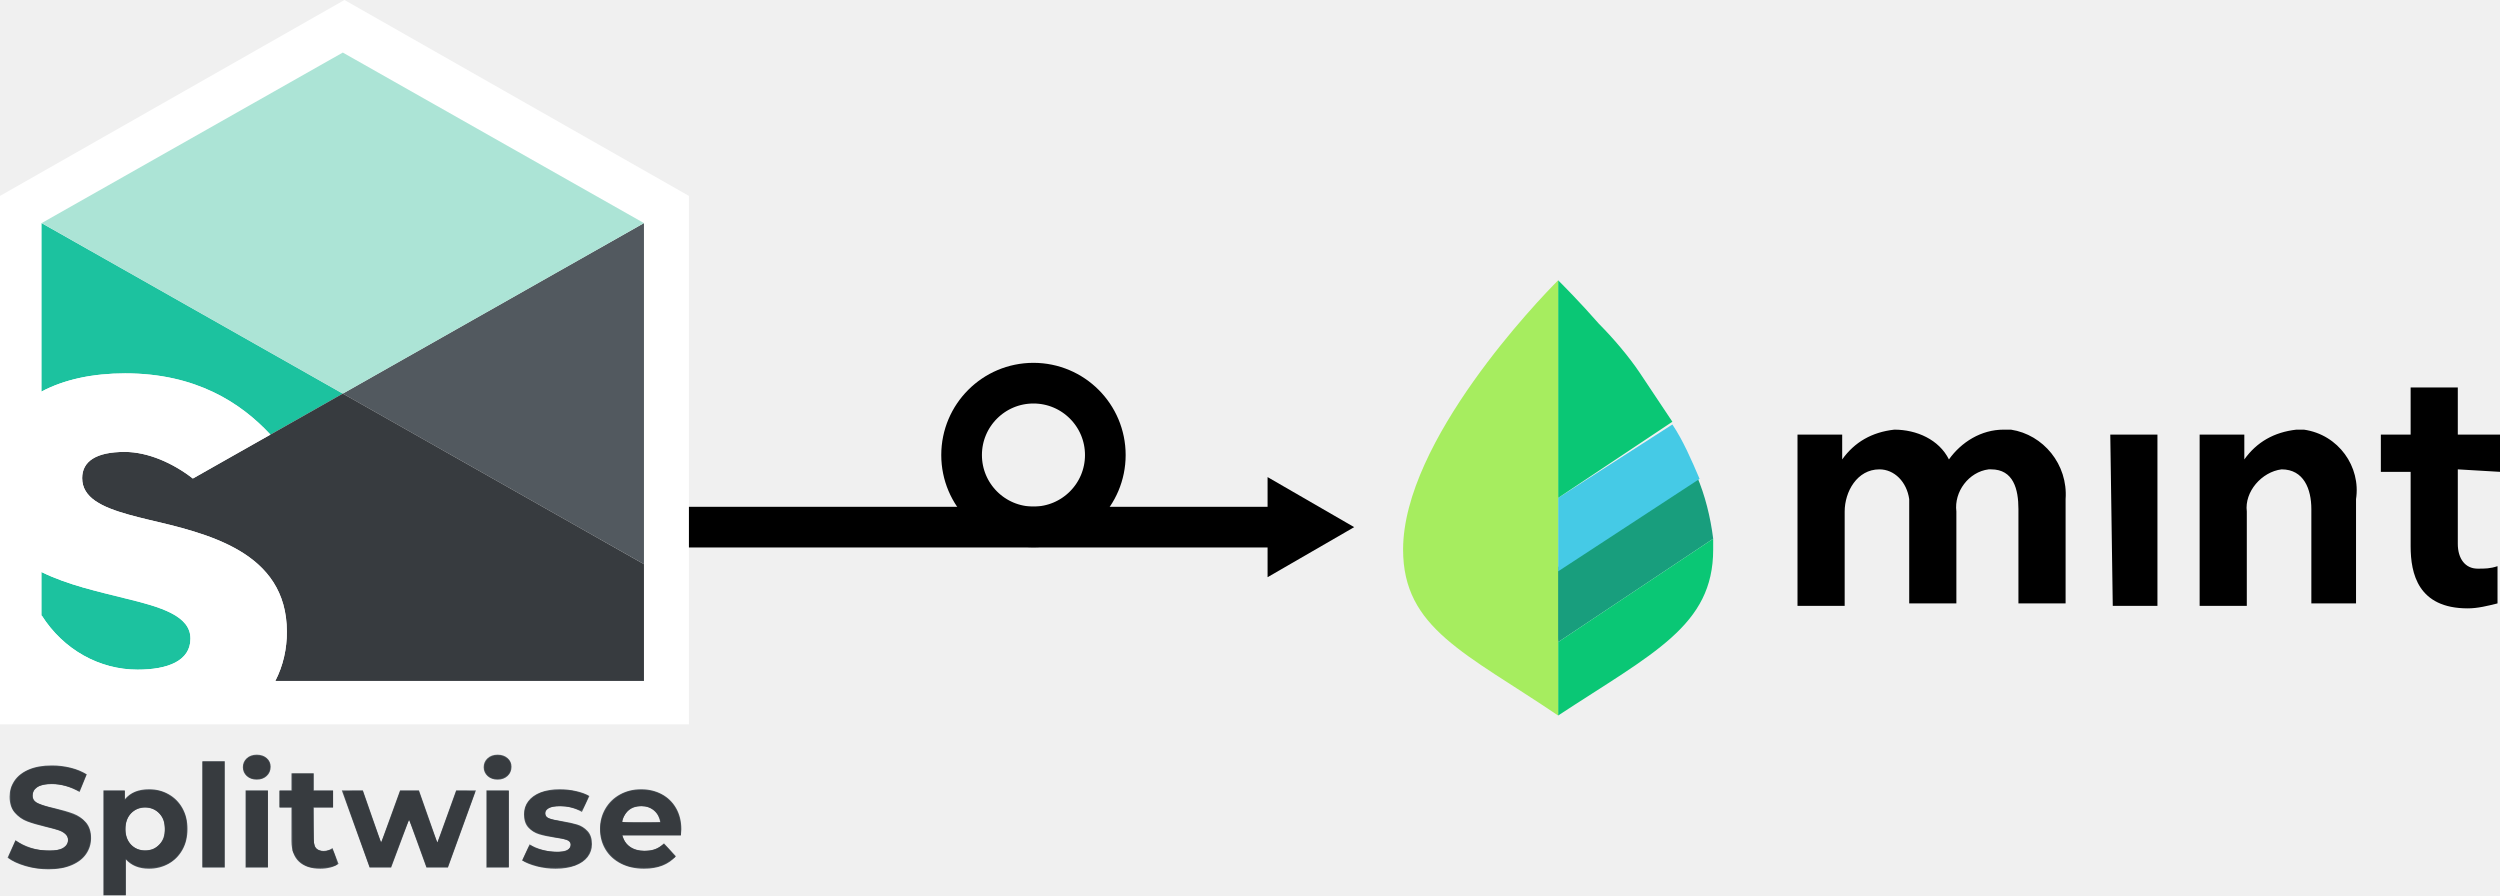
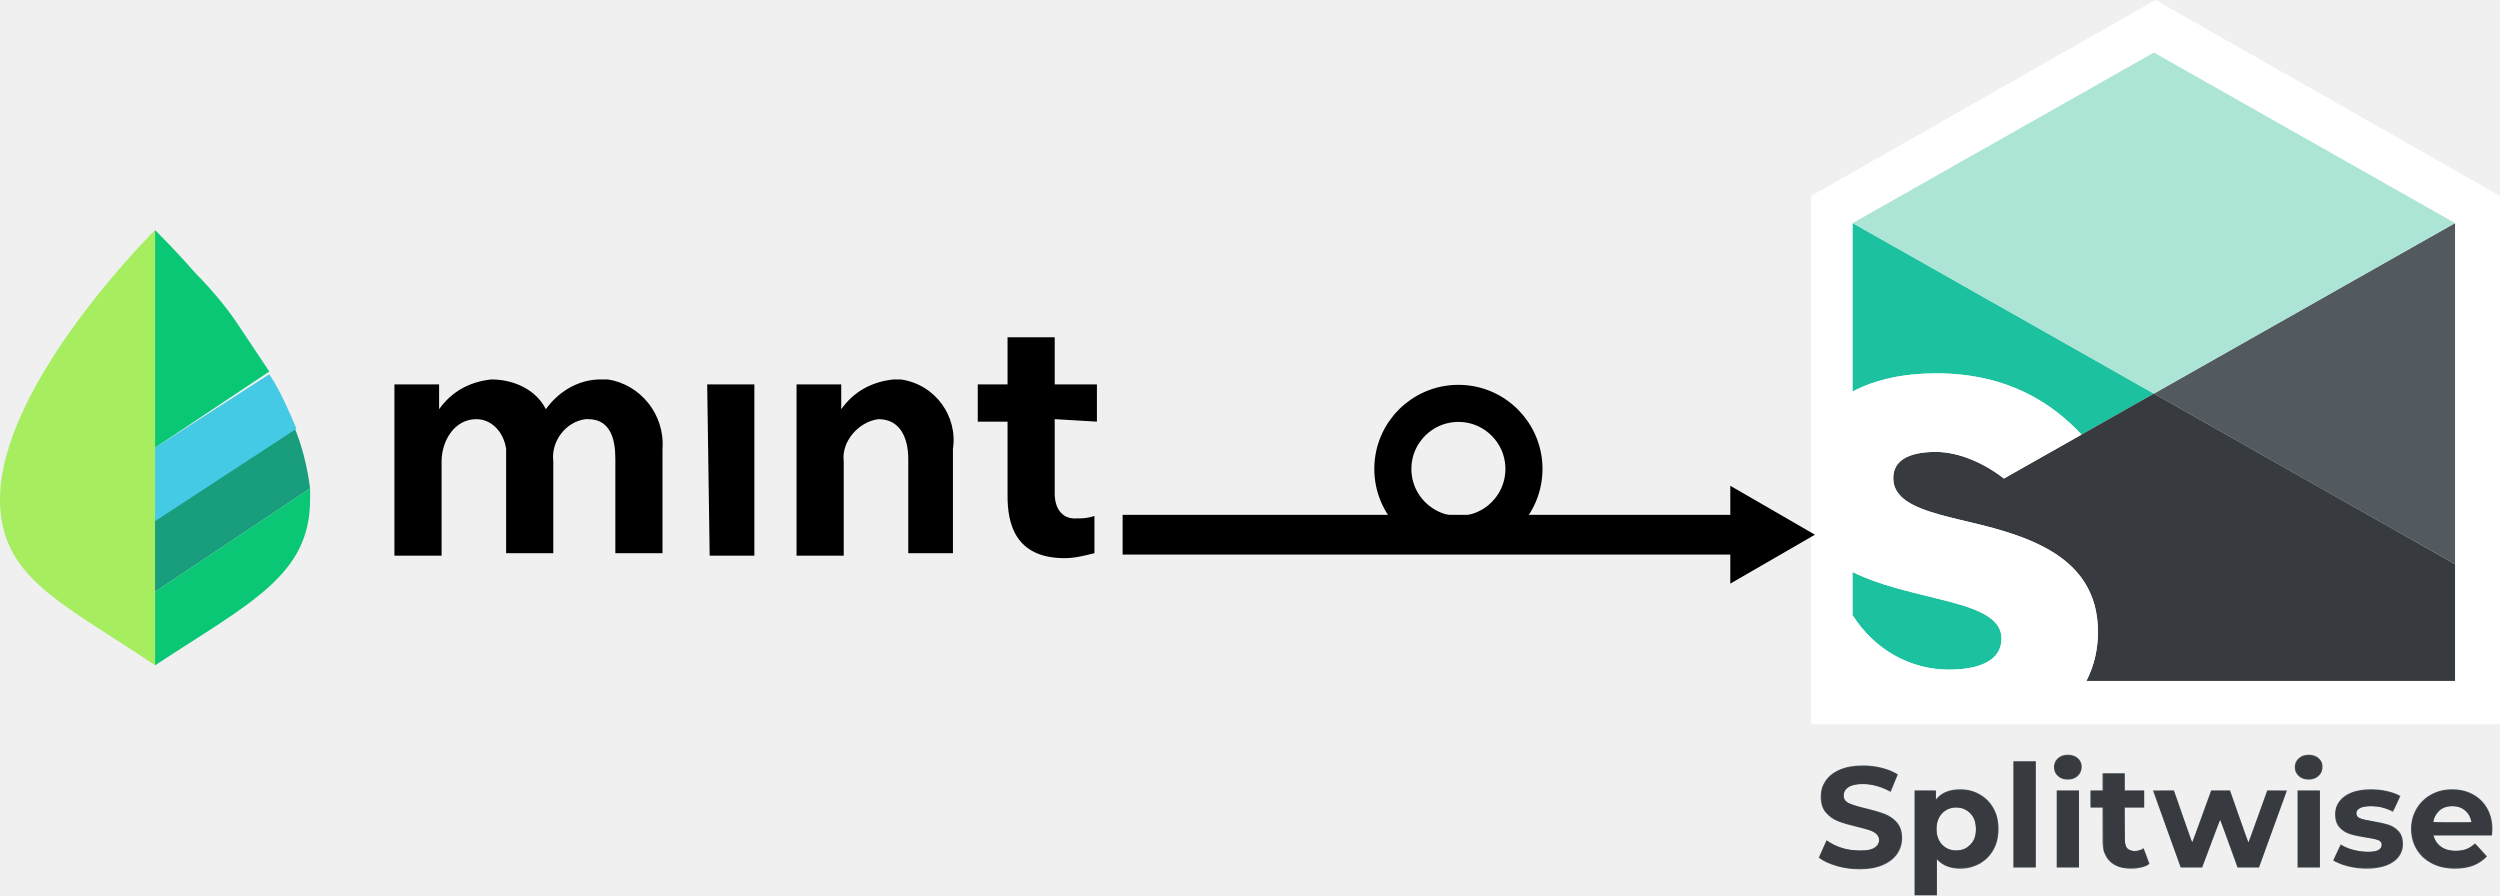
<svg xmlns="http://www.w3.org/2000/svg" width="184.447mm" height="66.062mm" viewBox="0 0 184.447 66.062" version="1.1" id="svg8">
  <defs id="defs2">
+     <marker orient="auto" refY="0.0" refX="0.0" id="marker6689" style="overflow:visible">
+       <path id="path6687" d="M 5.77,0.0 L -2.88,5.0 L -2.88,-5.0 L 5.77,0.0 z " style="fill-rule:evenodd;stroke:#000000;stroke-width:1pt;stroke-opacity:1;fill:#000000;fill-opacity:1" transform="scale(0.2)" />
+     </marker>
    <marker orient="auto" refY="0.0" refX="0.0" id="TriangleOutS" style="overflow:visible">
      <path id="path5446" d="M 5.77,0.0 L -2.88,5.0 L -2.88,-5.0 L 5.77,0.0 z " style="fill-rule:evenodd;stroke:#000000;stroke-width:1pt;stroke-opacity:1;fill:#000000;fill-opacity:1" transform="scale(0.2)" />
    </marker>
    <marker orient="auto" refY="0.0" refX="0.0" id="Tail" style="overflow:visible">
      <g id="g5346" transform="scale(-1.2)" style="stroke:#000000;stroke-opacity:1;fill:#000000;fill-opacity:1">
        <path id="path5334" d="M -3.805,-3.959 L 0.544,0" style="fill:#000000;fill-rule:evenodd;stroke:#000000;stroke-width:0.8;stroke-linecap:round;stroke-opacity:1;fill-opacity:1" />
        <path id="path5336" d="M -1.287,-3.959 L 3.062,0" style="fill:#000000;fill-rule:evenodd;stroke:#000000;stroke-width:0.8;stroke-linecap:round;stroke-opacity:1;fill-opacity:1" />
        <path id="path5338" d="M 1.305,-3.959 L 5.654,0" style="fill:#000000;fill-rule:evenodd;stroke:#000000;stroke-width:0.8;stroke-linecap:round;stroke-opacity:1;fill-opacity:1" />
        <path id="path5340" d="M -3.805,4.178 L 0.544,0.22" style="fill:#000000;fill-rule:evenodd;stroke:#000000;stroke-width:0.8;stroke-linecap:round;stroke-opacity:1;fill-opacity:1" />
        <path id="path5342" d="M -1.287,4.178 L 3.062,0.22" style="fill:#000000;fill-rule:evenodd;stroke:#000000;stroke-width:0.8;stroke-linecap:round;stroke-opacity:1;fill-opacity:1" />
        <path id="path5344" d="M 1.305,4.178 L 5.654,0.22" style="fill:#000000;fill-rule:evenodd;stroke:#000000;stroke-width:0.8;stroke-linecap:round;stroke-opacity:1;fill-opacity:1" />
      </g>
    </marker>
    <marker orient="auto" refY="0.0" refX="0.0" id="TriangleOutL" style="overflow:visible">
      <path id="path5440" d="M 5.77,0.0 L -2.88,5.0 L -2.88,-5.0 L 5.77,0.0 z " style="fill-rule:evenodd;stroke:#000000;stroke-width:1pt;stroke-opacity:1;fill:#000000;fill-opacity:1" transform="scale(0.8)" />
    </marker>
    <marker orient="auto" refY="0" refX="0" id="Arrow1Send" style="overflow:visible">
      <path id="path5313" d="M 0,0 5,-5 -12.5,0 5,5 Z" style="fill:#000000;fill-opacity:1;fill-rule:evenodd;stroke:#000000;stroke-width:1pt;stroke-opacity:1" transform="matrix(-0.2,0,0,-0.2,-1.2,0)" />
    </marker>
    <marker orient="auto" refY="0" refX="0" id="Arrow1Lend" style="overflow:visible">
      <path id="path5301" d="M 0,0 5,-5 -12.5,0 5,5 Z" style="fill:#000000;fill-opacity:1;fill-rule:evenodd;stroke:#000000;stroke-width:1pt;stroke-opacity:1" transform="matrix(-0.8,0,0,-0.8,-10,0)" />
    </marker>
    <marker orient="auto" refY="0" refX="0" id="Arrow2Lstart" style="overflow:visible">
      <path id="path5316" style="fill:#000000;fill-opacity:1;fill-rule:evenodd;stroke:#000000;stroke-width:0.625;stroke-linejoin:round;stroke-opacity:1" d="M 8.719,4.034 -2.207,0.016 8.719,-4.002 c -1.745,2.372 -1.735,5.617 -6e-7,8.035 z" transform="matrix(1.1,0,0,1.1,1.1,0)" />
    </marker>
  </defs>
  <g id="layer1" transform="translate(-11.7257,-45.28009)">
    <g style="fill:none;fill-rule:evenodd;stroke:none;stroke-width:1" id="logo-stroke" transform="matrix(0.2645833,0,0,0.2645833,28.29031,46.04217)" />
-     <g style="fill:none;fill-rule:evenodd;stroke:none;stroke-width:1" id="sw" transform="matrix(0.2645833,0,0,0.2645833,12.15073,48.95259)">
+     <g style="fill:none;fill-rule:evenodd;stroke:none;stroke-width:1" id="sw" transform="matrix(0.2645833,0,0,0.2645833,145.7696,48.95259)">
      <g id="logo/primary" transform="translate(10,0.5)">
        <g id="g3791">
-           <polygon style="stroke:#ffffff;stroke-width:25" id="bg" points="0.894,175.107 0.894,47.521 84.446,0 168,47.521 168,175.107 " />
+           <polygon style="stroke:#ffffff;stroke-width:25" id="bg" points="0.894,47.521 84.446,0 168,47.521 168,175.107 0.894,175.107 " />
          <path style="fill:#1cc29f" d="M 63.801,106.807 83.981,95.381 -1.1914894e-4,47.828 V 94.789 C 6.293,91.462 14.223,89.73 23.302,89.73 c 19.768,0 32.279,8.234 40.499,17.077" id="Fill-1" />
          <path style="fill:#1cc29f" d="m 26.748,172.353 c 8.412,0 14.754,-2.433 14.754,-8.654 0,-6.356 -8.135,-8.79 -18.201,-11.224 -7.493,-1.883 -16.093,-3.771 -23.301,-7.333 v 12.065 C 6.067,166.81 16.133,172.353 26.748,172.353" id="Fill-4" />
          <polygon style="fill:#52595f" id="Fill-6" points="167.962,142.933 167.962,47.828 83.981,95.381 " />
-           <polygon style="fill:#ace4d6" id="Fill-9" points="83.981,0.275 -0,47.828 83.981,95.38 167.96,47.828 " />
+           <polygon style="fill:#ace4d6" id="Fill-9" points="83.981,95.38 167.96,47.828 83.981,0.275 -0,47.828 " />
          <path style="fill:#373b3f" d="M 83.98,95.38 63.8,106.807 42.168,119.057 c -5.527,-4.311 -12.557,-7.42 -19.004,-7.42 -7.86,0 -11.859,2.567 -11.859,7.302 0,5.477 5.47,8.088 13.049,10.204 1.591,0.444 3.268,0.868 5.014,1.29 16.684,3.922 39.021,8.925 39.021,31.372 0,4.713 -1.012,9.409 -3.228,13.694 H 167.96 v -32.566 z" id="Fill-12" />
          <path style="fill:#ffffff" d="m 29.368,130.433 c -1.746,-0.422 -3.423,-0.846 -5.014,-1.29 -7.579,-2.116 -13.049,-4.727 -13.049,-10.204 0,-4.735 3.999,-7.302 11.859,-7.302 6.447,0 13.477,3.11 19.004,7.42 L 63.8,106.807 C 55.579,97.963 43.069,89.729 23.301,89.729 c -9.08,0 -17.007,1.732 -23.301,5.06 v 48.144 2.21 C 7.207,148.704 15.808,150.591 23.301,152.474 c 10.065,2.435 18.201,4.868 18.201,11.225 0,6.221 -6.343,8.654 -14.754,8.654 -10.616,0 -20.682,-5.544 -26.748,-15.146 v 18.291 H 65.162 c 2.216,-4.285 3.228,-8.982 3.228,-13.694 0,-22.447 -22.337,-27.452 -39.021,-31.372" id="Fill-14" />
        </g>
      </g>
      <g id="g5276" transform="translate(-5.484702,-14.14214)">
        <g transform="translate(5.99246,210.7038)" id="assets/wordmark/primary" style="fill:#ffffff">
          <g id="Group-16">
            <path style="fill:#52595f;fill-opacity:1" id="Combined-Shape" d="m 4.981,31.06 c -2.066,-0.6 -3.727,-1.38 -4.98,-2.34 l 2.201,-4.88 c 1.199,0.88 2.625,1.587 4.279,2.12 1.652,0.534 3.307,0.8 4.959,0.8 1.842,0 3.201,-0.273 4.08,-0.82 0.881,-0.546 1.32,-1.274 1.32,-2.18 0,-0.667 -0.259,-1.221 -0.779,-1.66 -0.519,-0.44 -1.187,-0.793 -2,-1.061 -0.814,-0.265 -1.914,-0.559 -3.301,-0.879 -2.133,-0.506 -3.879,-1.013 -5.24,-1.52 -1.359,-0.507 -2.525,-1.32 -3.5,-2.44 -0.973,-1.12 -1.459,-2.614 -1.459,-4.48 0,-1.627 0.44,-3.1 1.32,-4.42 0.879,-1.32 2.205,-2.366 3.981,-3.14 1.771,-0.773 3.939,-1.161 6.5,-1.161 1.785,0 3.531,0.214 5.238,0.641 1.707,0.427 3.201,1.04 4.481,1.84 l -2,4.92 c -2.586,-1.466 -5.174,-2.2 -7.76,-2.2 -1.815,0 -3.154,0.294 -4.02,0.88 -0.867,0.586 -1.3,1.36 -1.3,2.32 0,0.96 0.5,1.674 1.5,2.139 1,0.468 2.527,0.928 4.58,1.381 2.132,0.507 3.88,1.014 5.24,1.52 1.359,0.507 2.525,1.307 3.5,2.4 0.972,1.094 1.461,2.574 1.461,4.44 0,1.6 -0.447,3.06 -1.342,4.38 -0.893,1.32 -2.232,2.367 -4.02,3.14 -1.787,0.773 -3.959,1.16 -6.519,1.16 -2.213,0 -4.354,-0.3 -6.42,-0.9 z m 37.32,-6 c 1.027,-1.08 1.541,-2.526 1.541,-4.34 0,-1.813 -0.514,-3.26 -1.541,-4.34 -1.025,-1.08 -2.34,-1.62 -3.939,-1.62 -1.6,0 -2.915,0.54 -3.94,1.62 -1.027,1.08 -1.541,2.527 -1.541,4.34 0,1.814 0.514,3.26 1.541,4.34 1.025,1.08 2.34,1.62 3.94,1.62 1.599,0 2.914,-0.54 3.939,-1.62 z m 2.6,-14.04 c 1.64,0.92 2.927,2.214 3.861,3.88 0.934,1.667 1.4,3.607 1.4,5.82 0,2.214 -0.466,4.153 -1.4,5.819 -0.934,1.667 -2.221,2.96 -3.861,3.881 -1.639,0.92 -3.459,1.38 -5.459,1.38 -2.746,0 -4.907,-0.866 -6.481,-2.6 v 10.04 h -6.24 v -29.28 h 5.961 v 2.48 c 1.547,-1.866 3.799,-2.8 6.76,-2.8 2,0 3.82,0.46 5.459,1.38 z m 9.419,20.46 v -29.68 h 6.24 v 29.68 z m 12.04,0 v -21.52 h 6.24 v 21.52 z m 0.32,-25.52 c -0.719,-0.667 -1.08,-1.493 -1.08,-2.481 0,-0.986 0.361,-1.813 1.08,-2.48 0.721,-0.666 1.654,-1 2.801,-1 1.146,0 2.08,0.32 2.798,0.961 0.721,0.64 1.081,1.439 1.081,2.399 0,1.04 -0.36,1.901 -1.081,2.58 -0.718,0.68 -1.652,1.021 -2.798,1.021 -1.147,0 -2.08,-0.334 -2.801,-1 z M 92.279,30.44 c -0.613,0.454 -1.365,0.794 -2.26,1.021 -0.892,0.225 -1.834,0.339 -2.82,0.339 -2.559,0 -4.539,-0.653 -5.94,-1.96 -1.4,-1.306 -2.099,-3.226 -2.099,-5.76 v -9.32 h -3.32 V 9.961 h 3.32 V 5.2 h 6.24 v 4.761 h 5.359 v 4.799 h -5.359 V 24 c 0,0.907 0.233,1.607 0.699,2.1 0.467,0.493 1.127,0.74 1.981,0.74 0.986,0 1.826,-0.266 2.519,-0.8 z m 38.318,-20.479 -7.801,21.52 h -6 l -4.84,-13.361 -5,13.361 h -6 l -7.759,-21.52 h 5.88 l 5.081,14.56 5.279,-14.56 h 5.279 l 5.121,14.56 5.24,-14.56 z m 2.92,21.52 v -21.52 h 6.24 v 21.52 z m 0.32,-25.52 c -0.719,-0.667 -1.08,-1.493 -1.08,-2.481 0,-0.986 0.361,-1.813 1.08,-2.48 0.721,-0.666 1.654,-1 2.801,-1 1.146,0 2.08,0.32 2.799,0.961 0.72,0.64 1.08,1.439 1.08,2.399 0,1.04 -0.36,1.901 -1.08,2.58 -0.719,0.68 -1.653,1.021 -2.799,1.021 -1.147,0 -2.08,-0.334 -2.801,-1 z m 13.719,25.18 c -1.707,-0.44 -3.066,-0.993 -4.08,-1.66 l 2.08,-4.481 c 0.961,0.615 2.121,1.115 3.48,1.5 1.36,0.388 2.694,0.58 4,0.58 2.641,0 3.961,-0.652 3.961,-1.96 0,-0.612 -0.361,-1.052 -1.08,-1.319 -0.72,-0.266 -1.828,-0.493 -3.32,-0.681 -1.76,-0.265 -3.215,-0.573 -4.361,-0.919 -1.147,-0.346 -2.139,-0.96 -2.979,-1.84 -0.84,-0.88 -1.26,-2.133 -1.26,-3.76 0,-1.36 0.393,-2.566 1.18,-3.62 0.785,-1.053 1.934,-1.873 3.44,-2.46 1.505,-0.586 3.287,-0.88 5.339,-0.88 1.52,0 3.034,0.167 4.541,0.5 1.506,0.334 2.752,0.794 3.739,1.38 l -2.078,4.44 c -1.895,-1.066 -3.961,-1.6 -6.202,-1.6 -1.334,0 -2.334,0.186 -3,0.56 -0.666,0.373 -1,0.854 -1,1.44 0,0.667 0.36,1.134 1.08,1.4 0.721,0.267 1.868,0.52 3.44,0.76 1.76,0.294 3.201,0.606 4.32,0.94 1.121,0.333 2.094,0.94 2.92,1.82 0.826,0.88 1.24,2.107 1.24,3.68 0,1.333 -0.4,2.52 -1.199,3.56 -0.801,1.04 -1.967,1.847 -3.5,2.42 -1.535,0.573 -3.353,0.86 -5.461,0.86 -1.787,0 -3.533,-0.221 -5.24,-0.66 z m 25.602,-15.58 c -0.961,0.8 -1.547,1.894 -1.76,3.28 h 10.6 c -0.215,-1.36 -0.801,-2.446 -1.76,-3.26 -0.961,-0.813 -2.135,-1.22 -3.521,-1.22 -1.413,0 -2.6,0.4 -3.559,1.2 z m 14.6,6.92 h -16.282 c 0.295,1.334 0.987,2.387 2.08,3.16 1.094,0.774 2.454,1.16 4.081,1.16 1.121,0 2.113,-0.167 2.98,-0.5 0.867,-0.333 1.674,-0.86 2.42,-1.58 l 3.32,3.6 c -2.027,2.32 -4.986,3.48 -8.881,3.48 -2.425,0 -4.572,-0.473 -6.439,-1.42 -1.867,-0.946 -3.307,-2.26 -4.32,-3.94 -1.014,-1.68 -1.52,-3.586 -1.52,-5.72 0,-2.106 0.5,-4.007 1.5,-5.7 1,-1.693 2.373,-3.013 4.121,-3.96 1.746,-0.946 3.699,-1.42 5.86,-1.42 2.105,0 4.013,0.453 5.72,1.359 1.705,0.908 3.045,2.207 4.02,3.901 0.972,1.693 1.459,3.66 1.459,5.9 0,0.08 -0.039,0.64 -0.119,1.68 z" />
            <path transform="translate(-45.92401,-397.0177)" id="path5240" d="m 53.632,428.563 c -2.567,-0.431 -5.77,-1.594 -7.063,-2.564 -0.434,-0.326 -0.418,-0.428 0.34,-2.103 0.438,-0.968 0.895,-2.014 1.016,-2.323 l 0.22,-0.563 1.208,0.738 c 2.079,1.271 4.19,1.838 7.338,1.972 3.212,0.137 4.702,-0.232 5.61,-1.386 0.757,-0.962 0.675,-2.348 -0.187,-3.151 -1.01,-0.942 -1.302,-1.054 -5.745,-2.216 -4.661,-1.219 -5.853,-1.694 -7.373,-2.939 -1.733,-1.42 -2.22,-2.576 -2.222,-5.277 -0.002,-2.049 0.072,-2.406 0.748,-3.626 1.861,-3.36 5.461,-4.966 10.993,-4.904 3.226,0.036 5.878,0.595 8.058,1.7 l 1.288,0.653 -0.403,0.942 c -0.222,0.518 -0.636,1.539 -0.92,2.268 -0.284,0.729 -0.593,1.326 -0.687,1.326 -0.094,0 -0.658,-0.236 -1.255,-0.524 -2.018,-0.975 -4.994,-1.574 -7.105,-1.429 -3.121,0.214 -4.633,1.305 -4.633,3.344 0,1.633 0.986,2.232 5.657,3.442 6.647,1.721 8.603,2.743 9.834,5.136 1.411,2.743 0.612,6.679 -1.797,8.855 -1.275,1.152 -3.636,2.25 -5.627,2.618 -1.69,0.312 -5.465,0.318 -7.294,0.011 z" style="fill:#373b3f;fill-opacity:1;stroke-width:0.253" />
            <path transform="translate(-45.92401,-397.0177)" id="path5242" d="m 72.785,421.63 v -14.521 h 2.904 2.904 v 1.293 1.293 l 0.807,-0.789 c 1.387,-1.356 2.832,-1.892 5.407,-2.005 2.871,-0.126 4.547,0.323 6.695,1.793 1.742,1.192 2.938,2.748 3.783,4.921 0.442,1.137 0.568,1.994 0.582,3.975 0.021,2.911 -0.418,4.525 -1.801,6.625 -1.785,2.711 -4.48,4.152 -8.068,4.314 -2.814,0.127 -4.632,-0.361 -6.135,-1.647 l -1.018,-0.872 v 5.07 5.07 H 75.815 72.785 Z m 13.433,1.85 c 1.222,-0.366 2.843,-1.944 3.278,-3.191 0.508,-1.456 0.383,-4.276 -0.243,-5.502 -1.699,-3.326 -5.928,-4.163 -8.642,-1.711 -1.288,1.164 -1.899,2.785 -1.861,4.939 0.073,4.145 3.501,6.653 7.469,5.465 z" style="fill:#373b3f;fill-opacity:1;stroke-width:0.253" />
            <path transform="translate(-45.92401,-397.0177)" id="path5244" d="m 100.311,413.675 v -14.647 h 3.03 3.03 v 14.647 14.647 h -3.03 -3.03 z" style="fill:#373b3f;fill-opacity:1;stroke-width:0.253" />
            <path transform="translate(-45.92401,-397.0177)" id="path5246" d="m 112.433,417.716 v -10.607 h 3.03 3.03 v 10.607 10.607 h -3.03 -3.03 z" style="fill:#373b3f;fill-opacity:1;stroke-width:0.253" />
            <path transform="translate(-45.92401,-397.0177)" id="path5248" d="m 113.474,403.394 c -2.321,-1.143 -2.353,-4.554 -0.054,-5.743 1.163,-0.601 3.309,-0.509 4.343,0.186 2.155,1.45 1.655,4.765 -0.863,5.719 -1.026,0.389 -2.443,0.322 -3.425,-0.162 z" style="fill:#373b3f;fill-opacity:1;stroke-width:0.253" />
            <path transform="translate(-45.92401,-397.0177)" id="path5250" d="m 129.782,428.21 c -1.594,-0.569 -2.845,-1.604 -3.614,-2.992 l -0.729,-1.315 -0.079,-6.124 -0.079,-6.124 h -1.752 -1.752 v -2.273 -2.273 h 1.768 1.768 v -2.399 -2.399 h 2.904 2.904 v 2.399 2.399 h 2.778 2.778 v 2.273 2.273 h -2.796 -2.796 l 0.081,5.252 c 0.093,6.003 0.199,6.367 2.007,6.909 0.875,0.262 1.222,0.248 2.151,-0.086 0.609,-0.219 1.155,-0.322 1.213,-0.229 0.386,0.625 1.396,3.717 1.298,3.974 -0.365,0.95 -6.005,1.465 -8.052,0.735 z" style="fill:#373b3f;fill-opacity:1;stroke-width:0.253" />
            <path transform="translate(-45.92401,-397.0177)" id="path5252" d="m 143.176,417.9 c -2.051,-5.727 -3.727,-10.497 -3.725,-10.601 0.002,-0.104 1.237,-0.189 2.744,-0.189 h 2.74 l 2.5,7.197 c 1.375,3.959 2.568,7.197 2.651,7.197 0.083,0 1.322,-3.239 2.755,-7.197 l 2.604,-7.197 h 2.557 2.557 l 2.517,7.194 c 1.385,3.957 2.588,7.196 2.674,7.197 0.139,0.003 0.874,-1.967 4.404,-11.803 l 0.929,-2.589 h 2.643 c 1.453,0 2.605,0.097 2.559,0.215 -0.046,0.118 -1.779,4.891 -3.85,10.607 l -3.766,10.392 h -2.945 -2.945 l -2.368,-6.566 c -1.302,-3.611 -2.44,-6.566 -2.528,-6.566 -0.088,0 -0.934,2.074 -1.879,4.609 -0.946,2.535 -2.054,5.49 -2.464,6.566 l -0.744,1.957 -2.945,-0.005 -2.945,-0.005 z" style="fill:#373b3f;fill-opacity:1;stroke-width:0.253" />
            <path transform="translate(-45.92401,-397.0177)" id="path5254" d="m 179.608,417.716 v -10.607 h 3.03 3.03 v 10.607 10.607 h -3.03 -3.03 z" style="fill:#373b3f;fill-opacity:1;stroke-width:0.253" />
            <path transform="translate(-45.92401,-397.0177)" id="path5256" d="m 180.649,403.394 c -1.685,-0.83 -2.287,-2.93 -1.304,-4.544 1.303,-2.138 5.029,-2.181 6.503,-0.076 0.556,0.794 0.496,2.679 -0.112,3.509 -1.059,1.446 -3.378,1.952 -5.088,1.11 z" style="fill:#373b3f;fill-opacity:1;stroke-width:0.253" />
            <path transform="translate(-45.92401,-397.0177)" id="path5258" d="m 193.877,428.108 c -0.972,-0.251 -2.354,-0.713 -3.071,-1.027 l -1.303,-0.57 0.902,-1.936 c 1.13,-2.424 1.146,-2.442 1.867,-1.98 2.011,1.291 7.603,2.012 9.476,1.221 0.994,-0.419 1.52,-1.52 1.101,-2.303 -0.382,-0.714 -0.902,-0.889 -4.585,-1.542 -4.874,-0.865 -6.437,-1.607 -7.549,-3.586 -0.809,-1.438 -0.83,-3.887 -0.047,-5.399 0.716,-1.381 2.26,-2.672 4.04,-3.375 1.78,-0.703 6.3,-0.976 8.709,-0.526 1.792,0.335 4.478,1.254 4.478,1.533 0,0.102 -0.405,1.064 -0.901,2.136 -0.718,1.554 -0.987,1.917 -1.326,1.786 -2.382,-0.921 -3.621,-1.181 -5.648,-1.188 -3.055,-0.01 -4.542,0.86 -4.149,2.425 0.222,0.885 1.055,1.228 4.606,1.899 4.097,0.773 5.294,1.188 6.461,2.242 1.294,1.168 1.716,2.159 1.709,4.018 -0.01,2.709 -1.533,4.708 -4.485,5.888 -2.021,0.807 -7.653,0.962 -10.283,0.283 z" style="fill:#373b3f;fill-opacity:1;stroke-width:0.253" />
            <path transform="translate(-45.92401,-397.0177)" id="path5260" d="m 219.462,428.204 c -4.346,-1.197 -7.366,-4.484 -8.081,-8.795 -0.899,-5.428 2.587,-10.768 7.964,-12.2 0.715,-0.19 2.242,-0.348 3.392,-0.349 6.436,-0.009 10.885,4.444 10.908,10.919 l 0.006,1.705 h -8.211 -8.211 l 0.396,0.947 c 0.93,2.225 2.949,3.422 5.798,3.436 2.015,0.01 3.416,-0.379 4.627,-1.284 l 0.839,-0.627 0.638,0.595 c 0.351,0.327 1.085,1.126 1.631,1.775 l 0.992,1.18 -1.444,1.034 c -2.09,1.497 -4.081,2.04 -7.373,2.012 -1.479,-0.012 -3.221,-0.169 -3.872,-0.349 z m 8.634,-12.344 c 0,-0.049 -0.129,-0.475 -0.287,-0.947 -0.745,-2.224 -2.603,-3.555 -4.996,-3.577 -1.849,-0.017 -3.033,0.396 -4.003,1.398 -0.729,0.753 -1.573,2.338 -1.573,2.954 0,0.171 1.866,0.261 5.43,0.261 2.986,0 5.43,-0.04 5.43,-0.089 z" style="fill:#373b3f;fill-opacity:1;stroke-width:0.253" />
          </g>
        </g>
      </g>
    </g>
-     <g id="g4371" transform="matrix(0.7808621,0,0,0.7808621,-452.6751,63.02834)">
+     <g id="g4371" transform="matrix(0.7808621,0,0,0.7808621,-556.1933,59.32417)">
      <g transform="translate(3.179775)" id="g1165">
        <g id="g4417">
          <g transform="matrix(2.345374,0,0,2.345374,727.3761,2.151377)" id="Wordmark-12">
            <path d="M 22.8,6.7 C 21.9,6.7 21.1,7.2 20.6,7.9 20.2,7.1 19.3,6.7 18.4,6.7 17.5,6.8 16.8,7.2 16.3,7.9 v 0 -1 h -1.8 v 6.9 h 1.9 V 10 c 0,-0.8 0.5,-1.7 1.4,-1.7 0.6,0 1.1,0.5 1.2,1.2 v 4.2 h 1.9 V 10 c -0.1,-0.8 0.5,-1.6 1.3,-1.7 0,0 0,0 0,0 h 0.1 c 0.9,0 1.1,0.8 1.1,1.6 v 3.8 h 1.9 V 9.5 C 25.4,8.1 24.4,6.9 23.1,6.7 v 0 z m 4.4,7.1 H 29 V 6.9 H 27.1 Z M 34.6,6.7 C 33.7,6.8 33,7.2 32.5,7.9 v 0 -1 h -1.8 v 6.9 h 1.9 V 10 C 32.5,9.2 33.2,8.4 34,8.3 v 0 c 0.9,0 1.2,0.8 1.2,1.6 v 3.8 H 37 V 9.5 C 37.2,8.2 36.3,6.9 34.9,6.7 Z m 8.2,1.7 V 6.9 H 41.1 V 5 H 39.2 V 6.9 H 38 v 1.5 h 1.2 v 3 c 0,1.1 0.3,2.5 2.3,2.5 0.4,0 0.8,-0.1 1.2,-0.2 v -1.5 c -0.3,0.1 -0.5,0.1 -0.8,0.1 -0.5,0 -0.8,-0.4 -0.8,-1 v -3 z" id="mint-3" />
          </g>
          <g transform="matrix(2.570094,0,0,2.570094,724.1177,3.754417)" id="_Group_2">
            <path style="fill:#189e7d" d="M 5.7,13.3 11.4,9.5 C 11.3,8.7 11.1,7.9 10.8,7.2 l -5.2,3.4 z" class="st0" id="_Path_6" />
            <path style="fill:#45cae6" d="M 5.7,10.7 10.9,7.3 C 10.6,6.6 10.3,5.9 9.9,5.3 L 5.7,8 Z" class="st1" id="_Path_7" />
            <path style="fill:#0ac775" d="m 5.7,13.3 v 2.7 0 c 3.5,-2.3 5.7,-3.3 5.7,-6.1 V 9.5 Z" class="st2" id="_Path_8" />
            <path style="fill:#0ac775" d="M 7.2,1.6 C 6.5,0.8 5.9,0.2 5.7,0 V 0 8 L 9.9,5.2 C 9.5,4.6 9.1,4 8.7,3.4 8.3,2.8 7.7,2.1 7.2,1.6" class="st2" id="_Path_9" />
            <path style="fill:#a6ed5f" d="M 5.7,10.7 V 0 C 5,0.7 0,5.9 0,9.9 0,12.8 2.3,13.7 5.7,16 Z" class="st3" id="_Path_10" />
          </g>
        </g>
      </g>
    </g>
-     <g id="g5772">
-       <path id="path5292" d="M 62.554,84.172 H 107.374" style="fill:none;stroke:#000000;stroke-width:3;stroke-linecap:butt;stroke-linejoin:miter;stroke-miterlimit:4;stroke-dasharray:none;stroke-opacity:1;marker-end:url(#TriangleOutS)" />
-       <circle r="5.302" cy="78.852" cx="87.973" id="path5294" style="fill:none;fill-opacity:1;stroke:#000000;stroke-width:3;stroke-miterlimit:4;stroke-dasharray:none;stroke-opacity:1" />
+     <g id="g5772" transform="matrix(0.9121316,0,0,0.9121316,37.49385,7.953608)">
+       <path id="path5292" d="M 62.554,84.172 H 113.987" style="fill:none;stroke:#000000;stroke-width:3.214;stroke-linecap:butt;stroke-linejoin:miter;stroke-miterlimit:4;stroke-dasharray:none;stroke-opacity:1;marker-end:url(#marker6689)" />
+       <circle r="5.302" cy="78.852" cx="89.714" id="path5294" style="fill:none;fill-opacity:1;stroke:#000000;stroke-width:3;stroke-miterlimit:4;stroke-dasharray:none;stroke-opacity:1" />
    </g>
  </g>
  <style id="style2" type="text/css">
	.st0{fill:#189E7D;}
	.st1{fill:#45CAE6;}
	.st2{fill:#0AC775;}
	.st3{fill:#A6ED5F;}
	.st4{fill:#FFFFFF;}
</style>
</svg>
